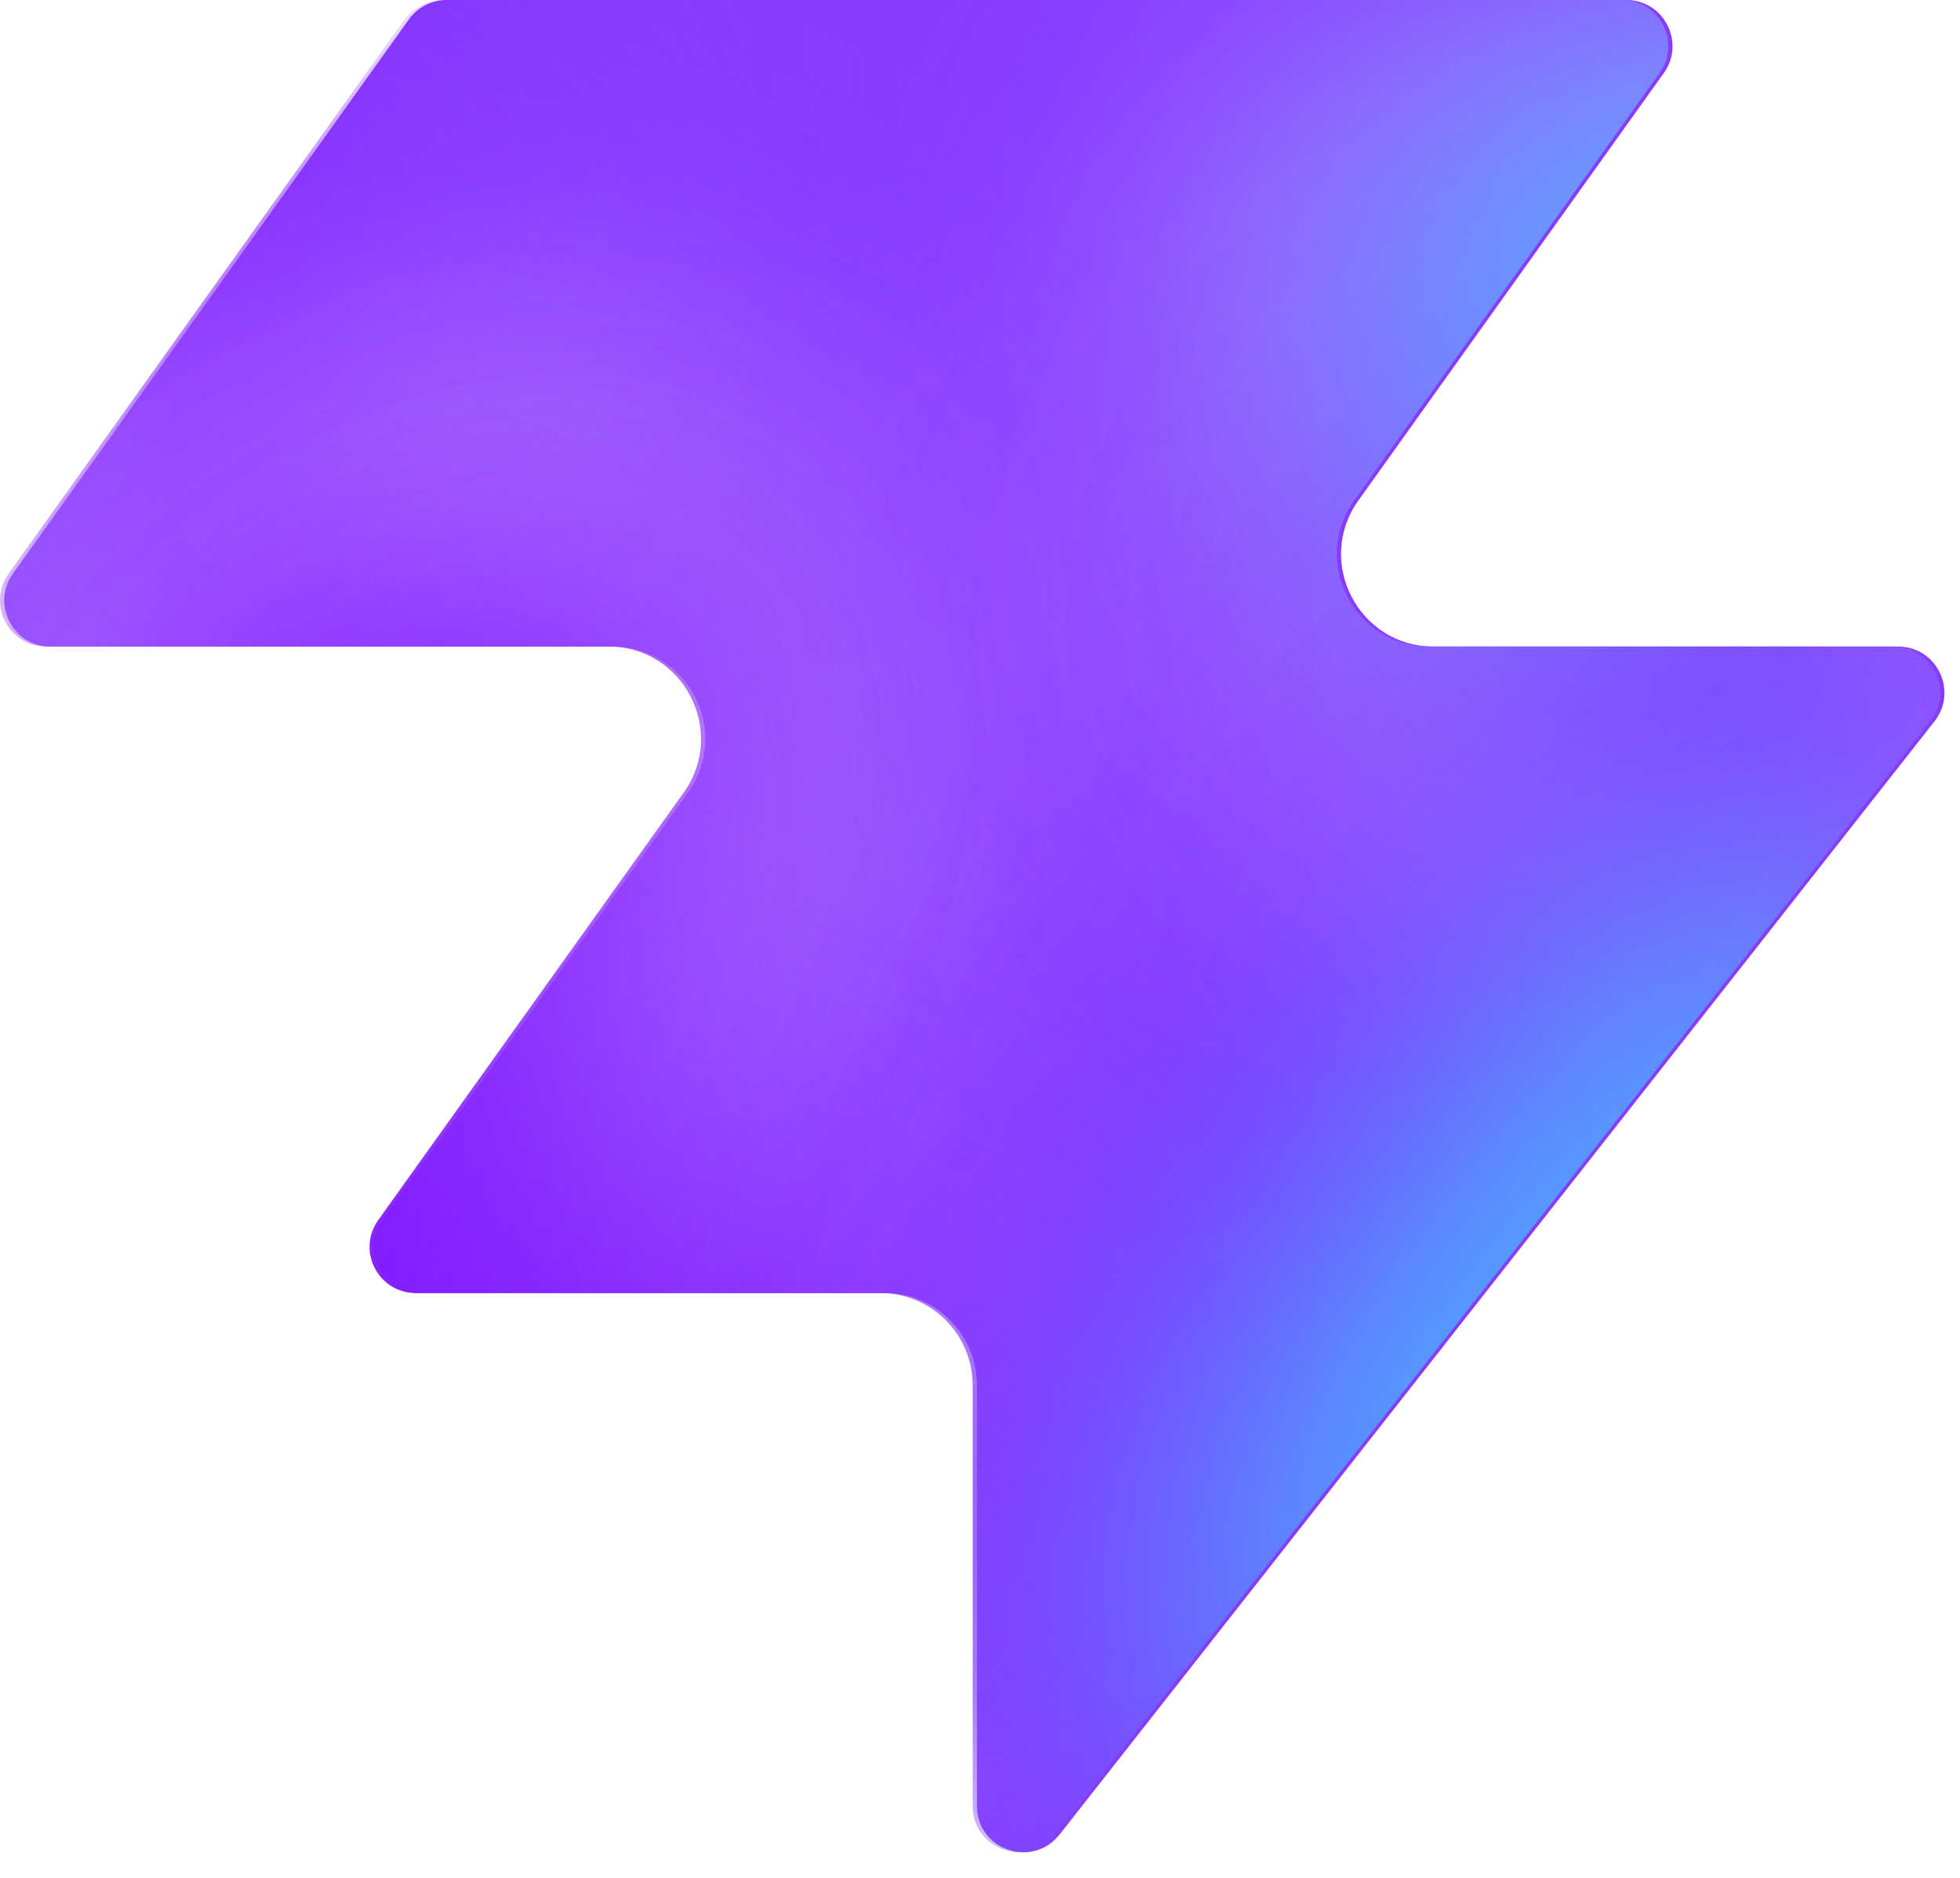
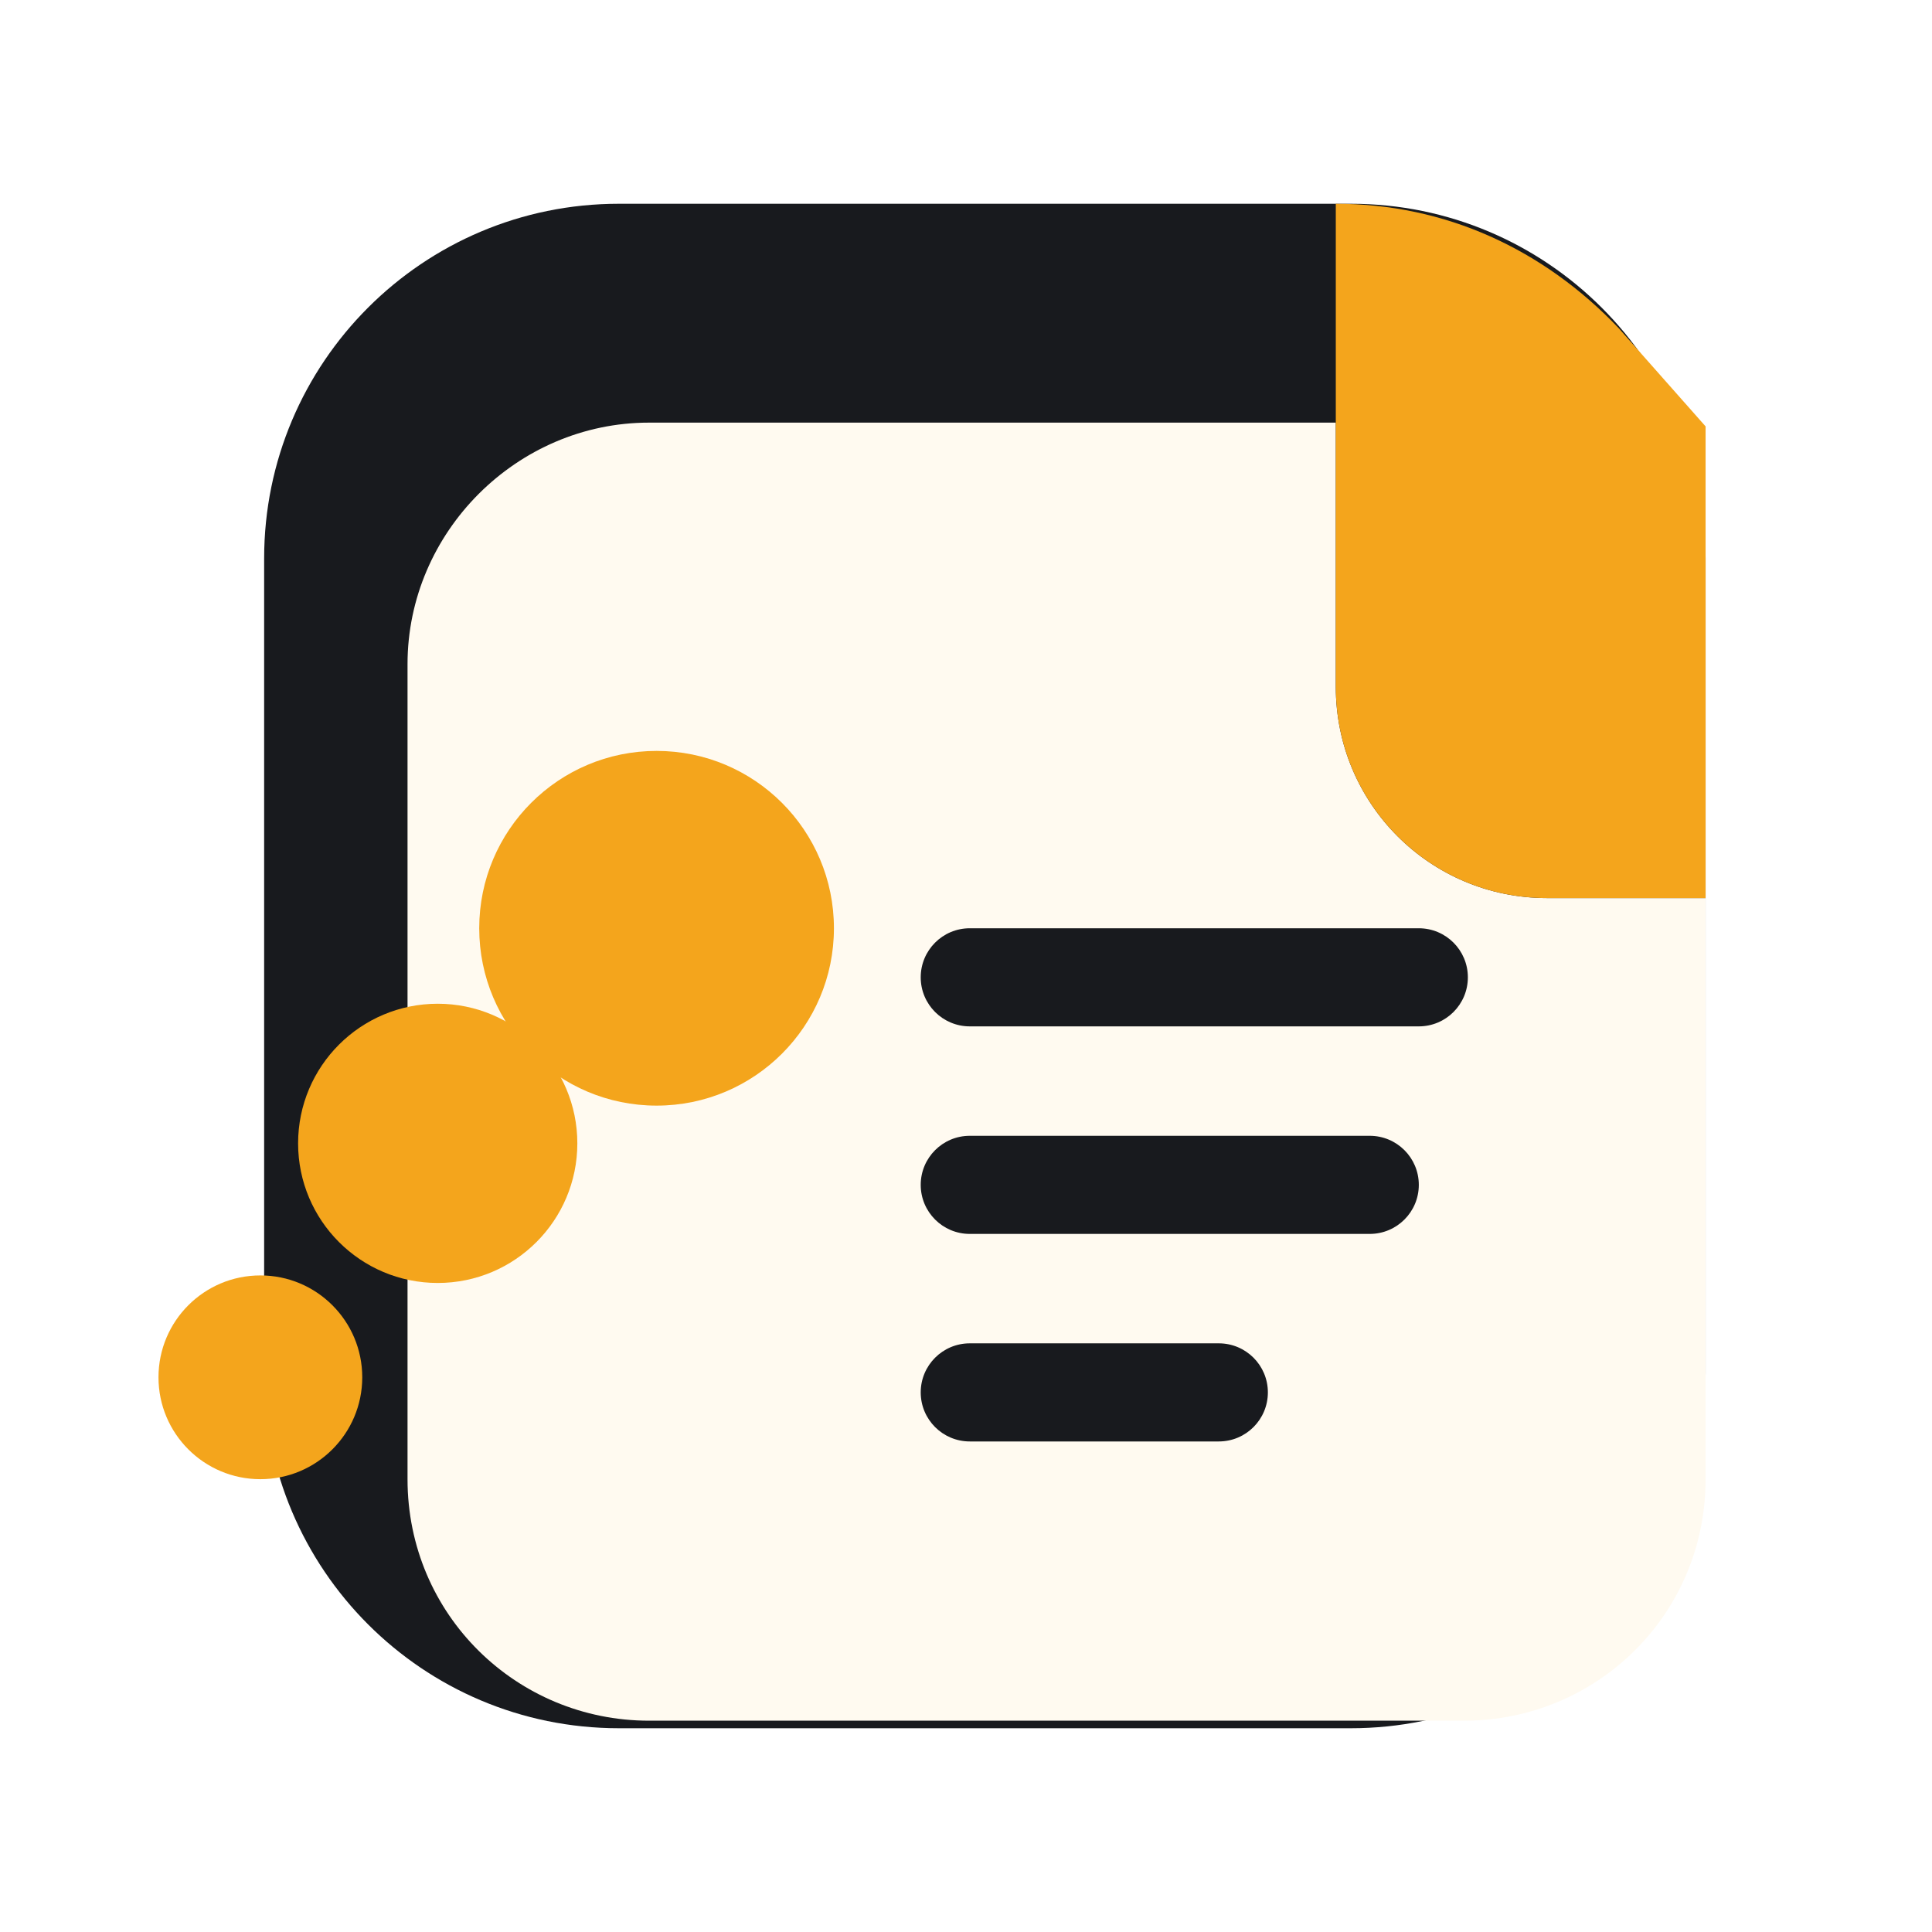
- <svg xmlns="http://www.w3.org/2000/svg" width="48" height="46" fill="none" viewBox="0 0 48 46">
-   <path fill="#863bff" d="M25.946 44.938c-.664.845-2.021.375-2.021-.698V33.937a2.26 2.26 0 0 0-2.262-2.262H10.287c-.92 0-1.456-1.04-.92-1.788l7.48-10.471c1.07-1.497 0-3.578-1.842-3.578H1.237c-.92 0-1.456-1.04-.92-1.788L10.013.474c.214-.297.556-.474.92-.474h28.894c.92 0 1.456 1.04.92 1.788l-7.48 10.471c-1.07 1.498 0 3.579 1.842 3.579h11.377c.943 0 1.473 1.088.89 1.83L25.947 44.94z" style="fill:#863bff;fill:color(display-p3 .525 .23 1);fill-opacity:1" />
-   <mask id="a" width="48" height="46" x="0" y="0" maskUnits="userSpaceOnUse" style="mask-type:alpha">
-     <path fill="#000" d="M25.842 44.938c-.664.844-2.021.375-2.021-.698V33.937a2.26 2.26 0 0 0-2.262-2.262H10.183c-.92 0-1.456-1.04-.92-1.788l7.48-10.471c1.07-1.498 0-3.579-1.842-3.579H1.133c-.92 0-1.456-1.04-.92-1.787L9.91.473c.214-.297.556-.474.92-.474h28.894c.92 0 1.456 1.04.92 1.788l-7.48 10.471c-1.07 1.498 0 3.578 1.842 3.578h11.377c.943 0 1.473 1.088.89 1.832L25.843 44.94z" style="fill:#000;fill-opacity:1" />
-   </mask>
-   <g mask="url(#a)">
-     <g filter="url(#b)">
-       <ellipse cx="5.508" cy="14.704" fill="#ede6ff" rx="5.508" ry="14.704" style="fill:#ede6ff;fill:color(display-p3 .927 .903 1);fill-opacity:1" transform="matrix(.00324 1 1 -.00324 -4.47 31.516)" />
-     </g>
-     <g filter="url(#c)">
-       <ellipse cx="10.399" cy="29.851" fill="#ede6ff" rx="10.399" ry="29.851" style="fill:#ede6ff;fill:color(display-p3 .927 .903 1);fill-opacity:1" transform="matrix(.00324 1 1 -.00324 -39.328 7.883)" />
-     </g>
-     <g filter="url(#d)">
-       <ellipse cx="5.508" cy="30.487" fill="#7e14ff" rx="5.508" ry="30.487" style="fill:#7e14ff;fill:color(display-p3 .492 .077 1);fill-opacity:1" transform="rotate(89.814 -25.913 -14.639)scale(1 -1)" />
-     </g>
-     <g filter="url(#e)">
-       <ellipse cx="5.508" cy="30.599" fill="#7e14ff" rx="5.508" ry="30.599" style="fill:#7e14ff;fill:color(display-p3 .492 .077 1);fill-opacity:1" transform="rotate(89.814 -32.644 -3.334)scale(1 -1)" />
-     </g>
-     <g filter="url(#f)">
-       <ellipse cx="5.508" cy="30.599" fill="#7e14ff" rx="5.508" ry="30.599" style="fill:#7e14ff;fill:color(display-p3 .492 .077 1);fill-opacity:1" transform="matrix(.00324 1 1 -.00324 -34.34 30.47)" />
-     </g>
-     <g filter="url(#g)">
-       <ellipse cx="14.072" cy="22.078" fill="#ede6ff" rx="14.072" ry="22.078" style="fill:#ede6ff;fill:color(display-p3 .927 .903 1);fill-opacity:1" transform="rotate(93.35 24.506 48.493)scale(-1 1)" />
-     </g>
-     <g filter="url(#h)">
-       <ellipse cx="3.47" cy="21.501" fill="#7e14ff" rx="3.47" ry="21.501" style="fill:#7e14ff;fill:color(display-p3 .492 .077 1);fill-opacity:1" transform="rotate(89.009 28.708 47.59)scale(-1 1)" />
-     </g>
-     <g filter="url(#i)">
-       <ellipse cx="3.47" cy="21.501" fill="#7e14ff" rx="3.47" ry="21.501" style="fill:#7e14ff;fill:color(display-p3 .492 .077 1);fill-opacity:1" transform="rotate(89.009 28.708 47.59)scale(-1 1)" />
-     </g>
-     <g filter="url(#j)">
-       <ellipse cx=".387" cy="8.972" fill="#7e14ff" rx="4.407" ry="29.108" style="fill:#7e14ff;fill:color(display-p3 .492 .077 1);fill-opacity:1" transform="rotate(39.51 .387 8.972)" />
-     </g>
-     <g filter="url(#k)">
-       <ellipse cx="47.523" cy="-6.092" fill="#7e14ff" rx="4.407" ry="29.108" style="fill:#7e14ff;fill:color(display-p3 .492 .077 1);fill-opacity:1" transform="rotate(37.892 47.523 -6.092)" />
-     </g>
-     <g filter="url(#l)">
-       <ellipse cx="41.412" cy="6.333" fill="#47bfff" rx="5.971" ry="9.665" style="fill:#47bfff;fill:color(display-p3 .28 .748 1);fill-opacity:1" transform="rotate(37.892 41.412 6.333)" />
-     </g>
-     <g filter="url(#m)">
-       <ellipse cx="-1.879" cy="38.332" fill="#7e14ff" rx="4.407" ry="29.108" style="fill:#7e14ff;fill:color(display-p3 .492 .077 1);fill-opacity:1" transform="rotate(37.892 -1.88 38.332)" />
-     </g>
-     <g filter="url(#n)">
-       <ellipse cx="-1.879" cy="38.332" fill="#7e14ff" rx="4.407" ry="29.108" style="fill:#7e14ff;fill:color(display-p3 .492 .077 1);fill-opacity:1" transform="rotate(37.892 -1.88 38.332)" />
-     </g>
-     <g filter="url(#o)">
-       <ellipse cx="35.651" cy="29.907" fill="#7e14ff" rx="4.407" ry="29.108" style="fill:#7e14ff;fill:color(display-p3 .492 .077 1);fill-opacity:1" transform="rotate(37.892 35.651 29.907)" />
-     </g>
-     <g filter="url(#p)">
-       <ellipse cx="38.418" cy="32.4" fill="#47bfff" rx="5.971" ry="15.297" style="fill:#47bfff;fill:color(display-p3 .28 .748 1);fill-opacity:1" transform="rotate(37.892 38.418 32.4)" />
-     </g>
-   </g>
-   <defs>
-     <filter id="b" width="60.045" height="41.654" x="-19.77" y="16.149" color-interpolation-filters="sRGB" filterUnits="userSpaceOnUse">
-       <feFlood flood-opacity="0" result="BackgroundImageFix" />
-       <feBlend in="SourceGraphic" in2="BackgroundImageFix" result="shape" />
-       <feGaussianBlur result="effect1_foregroundBlur_2002_17158" stdDeviation="7.659" />
-     </filter>
-     <filter id="c" width="90.34" height="51.437" x="-54.613" y="-7.533" color-interpolation-filters="sRGB" filterUnits="userSpaceOnUse">
-       <feFlood flood-opacity="0" result="BackgroundImageFix" />
-       <feBlend in="SourceGraphic" in2="BackgroundImageFix" result="shape" />
-       <feGaussianBlur result="effect1_foregroundBlur_2002_17158" stdDeviation="7.659" />
-     </filter>
-     <filter id="d" width="79.355" height="29.4" x="-49.64" y="2.03" color-interpolation-filters="sRGB" filterUnits="userSpaceOnUse">
-       <feFlood flood-opacity="0" result="BackgroundImageFix" />
-       <feBlend in="SourceGraphic" in2="BackgroundImageFix" result="shape" />
-       <feGaussianBlur result="effect1_foregroundBlur_2002_17158" stdDeviation="4.596" />
-     </filter>
-     <filter id="e" width="79.579" height="29.4" x="-45.045" y="20.029" color-interpolation-filters="sRGB" filterUnits="userSpaceOnUse">
-       <feFlood flood-opacity="0" result="BackgroundImageFix" />
-       <feBlend in="SourceGraphic" in2="BackgroundImageFix" result="shape" />
-       <feGaussianBlur result="effect1_foregroundBlur_2002_17158" stdDeviation="4.596" />
-     </filter>
-     <filter id="f" width="79.579" height="29.4" x="-43.513" y="21.178" color-interpolation-filters="sRGB" filterUnits="userSpaceOnUse">
-       <feFlood flood-opacity="0" result="BackgroundImageFix" />
-       <feBlend in="SourceGraphic" in2="BackgroundImageFix" result="shape" />
-       <feGaussianBlur result="effect1_foregroundBlur_2002_17158" stdDeviation="4.596" />
-     </filter>
-     <filter id="g" width="74.749" height="58.852" x="15.756" y="-17.901" color-interpolation-filters="sRGB" filterUnits="userSpaceOnUse">
-       <feFlood flood-opacity="0" result="BackgroundImageFix" />
-       <feBlend in="SourceGraphic" in2="BackgroundImageFix" result="shape" />
-       <feGaussianBlur result="effect1_foregroundBlur_2002_17158" stdDeviation="7.659" />
-     </filter>
-     <filter id="h" width="61.377" height="25.362" x="23.548" y="2.284" color-interpolation-filters="sRGB" filterUnits="userSpaceOnUse">
-       <feFlood flood-opacity="0" result="BackgroundImageFix" />
-       <feBlend in="SourceGraphic" in2="BackgroundImageFix" result="shape" />
-       <feGaussianBlur result="effect1_foregroundBlur_2002_17158" stdDeviation="4.596" />
-     </filter>
-     <filter id="i" width="61.377" height="25.362" x="23.548" y="2.284" color-interpolation-filters="sRGB" filterUnits="userSpaceOnUse">
-       <feFlood flood-opacity="0" result="BackgroundImageFix" />
-       <feBlend in="SourceGraphic" in2="BackgroundImageFix" result="shape" />
-       <feGaussianBlur result="effect1_foregroundBlur_2002_17158" stdDeviation="4.596" />
-     </filter>
-     <filter id="j" width="56.045" height="63.649" x="-27.636" y="-22.853" color-interpolation-filters="sRGB" filterUnits="userSpaceOnUse">
-       <feFlood flood-opacity="0" result="BackgroundImageFix" />
-       <feBlend in="SourceGraphic" in2="BackgroundImageFix" result="shape" />
-       <feGaussianBlur result="effect1_foregroundBlur_2002_17158" stdDeviation="4.596" />
-     </filter>
-     <filter id="k" width="54.814" height="64.646" x="20.116" y="-38.415" color-interpolation-filters="sRGB" filterUnits="userSpaceOnUse">
-       <feFlood flood-opacity="0" result="BackgroundImageFix" />
-       <feBlend in="SourceGraphic" in2="BackgroundImageFix" result="shape" />
-       <feGaussianBlur result="effect1_foregroundBlur_2002_17158" stdDeviation="4.596" />
-     </filter>
-     <filter id="l" width="33.541" height="35.313" x="24.641" y="-11.323" color-interpolation-filters="sRGB" filterUnits="userSpaceOnUse">
-       <feFlood flood-opacity="0" result="BackgroundImageFix" />
-       <feBlend in="SourceGraphic" in2="BackgroundImageFix" result="shape" />
-       <feGaussianBlur result="effect1_foregroundBlur_2002_17158" stdDeviation="4.596" />
-     </filter>
-     <filter id="m" width="54.814" height="64.646" x="-29.286" y="6.009" color-interpolation-filters="sRGB" filterUnits="userSpaceOnUse">
-       <feFlood flood-opacity="0" result="BackgroundImageFix" />
-       <feBlend in="SourceGraphic" in2="BackgroundImageFix" result="shape" />
-       <feGaussianBlur result="effect1_foregroundBlur_2002_17158" stdDeviation="4.596" />
-     </filter>
-     <filter id="n" width="54.814" height="64.646" x="-29.286" y="6.009" color-interpolation-filters="sRGB" filterUnits="userSpaceOnUse">
-       <feFlood flood-opacity="0" result="BackgroundImageFix" />
-       <feBlend in="SourceGraphic" in2="BackgroundImageFix" result="shape" />
-       <feGaussianBlur result="effect1_foregroundBlur_2002_17158" stdDeviation="4.596" />
-     </filter>
-     <filter id="o" width="54.814" height="64.646" x="8.244" y="-2.416" color-interpolation-filters="sRGB" filterUnits="userSpaceOnUse">
-       <feFlood flood-opacity="0" result="BackgroundImageFix" />
-       <feBlend in="SourceGraphic" in2="BackgroundImageFix" result="shape" />
-       <feGaussianBlur result="effect1_foregroundBlur_2002_17158" stdDeviation="4.596" />
-     </filter>
-     <filter id="p" width="39.409" height="43.623" x="18.713" y="10.588" color-interpolation-filters="sRGB" filterUnits="userSpaceOnUse">
-       <feFlood flood-opacity="0" result="BackgroundImageFix" />
-       <feBlend in="SourceGraphic" in2="BackgroundImageFix" result="shape" />
-       <feGaussianBlur result="effect1_foregroundBlur_2002_17158" stdDeviation="4.596" />
-     </filter>
-   </defs>
+ <svg xmlns="http://www.w3.org/2000/svg" viewBox="0 0 512 512">
+   <rect x="70" y="54" width="382" height="404" rx="94" fill="#181a1e" />
+   <path fill="#fffaf0" d="M130 112h224v70c0 31 25 56 56 56h42v154c0 36-29 64-64 64H172c-35 0-64-28-64-64V176c0-35 29-64 64-64Z" />
+   <path fill="#f4a51c" d="M354 54c29 0 55 12 75 33l23 26v125h-42c-31 0-56-25-56-56Z" />
+   <circle cx="69" cy="365" r="27" fill="#f4a51c" />
+   <circle cx="116" cy="303" r="37" fill="#f4a51c" />
+   <circle cx="174" cy="246" r="47" fill="#f4a51c" />
+   <rect x="244" y="246" width="145" height="26" rx="13" fill="#181a1e" />
+   <rect x="244" y="301" width="132" height="26" rx="13" fill="#181a1e" />
+   <rect x="244" y="356" width="92" height="26" rx="13" fill="#181a1e" />
</svg>
